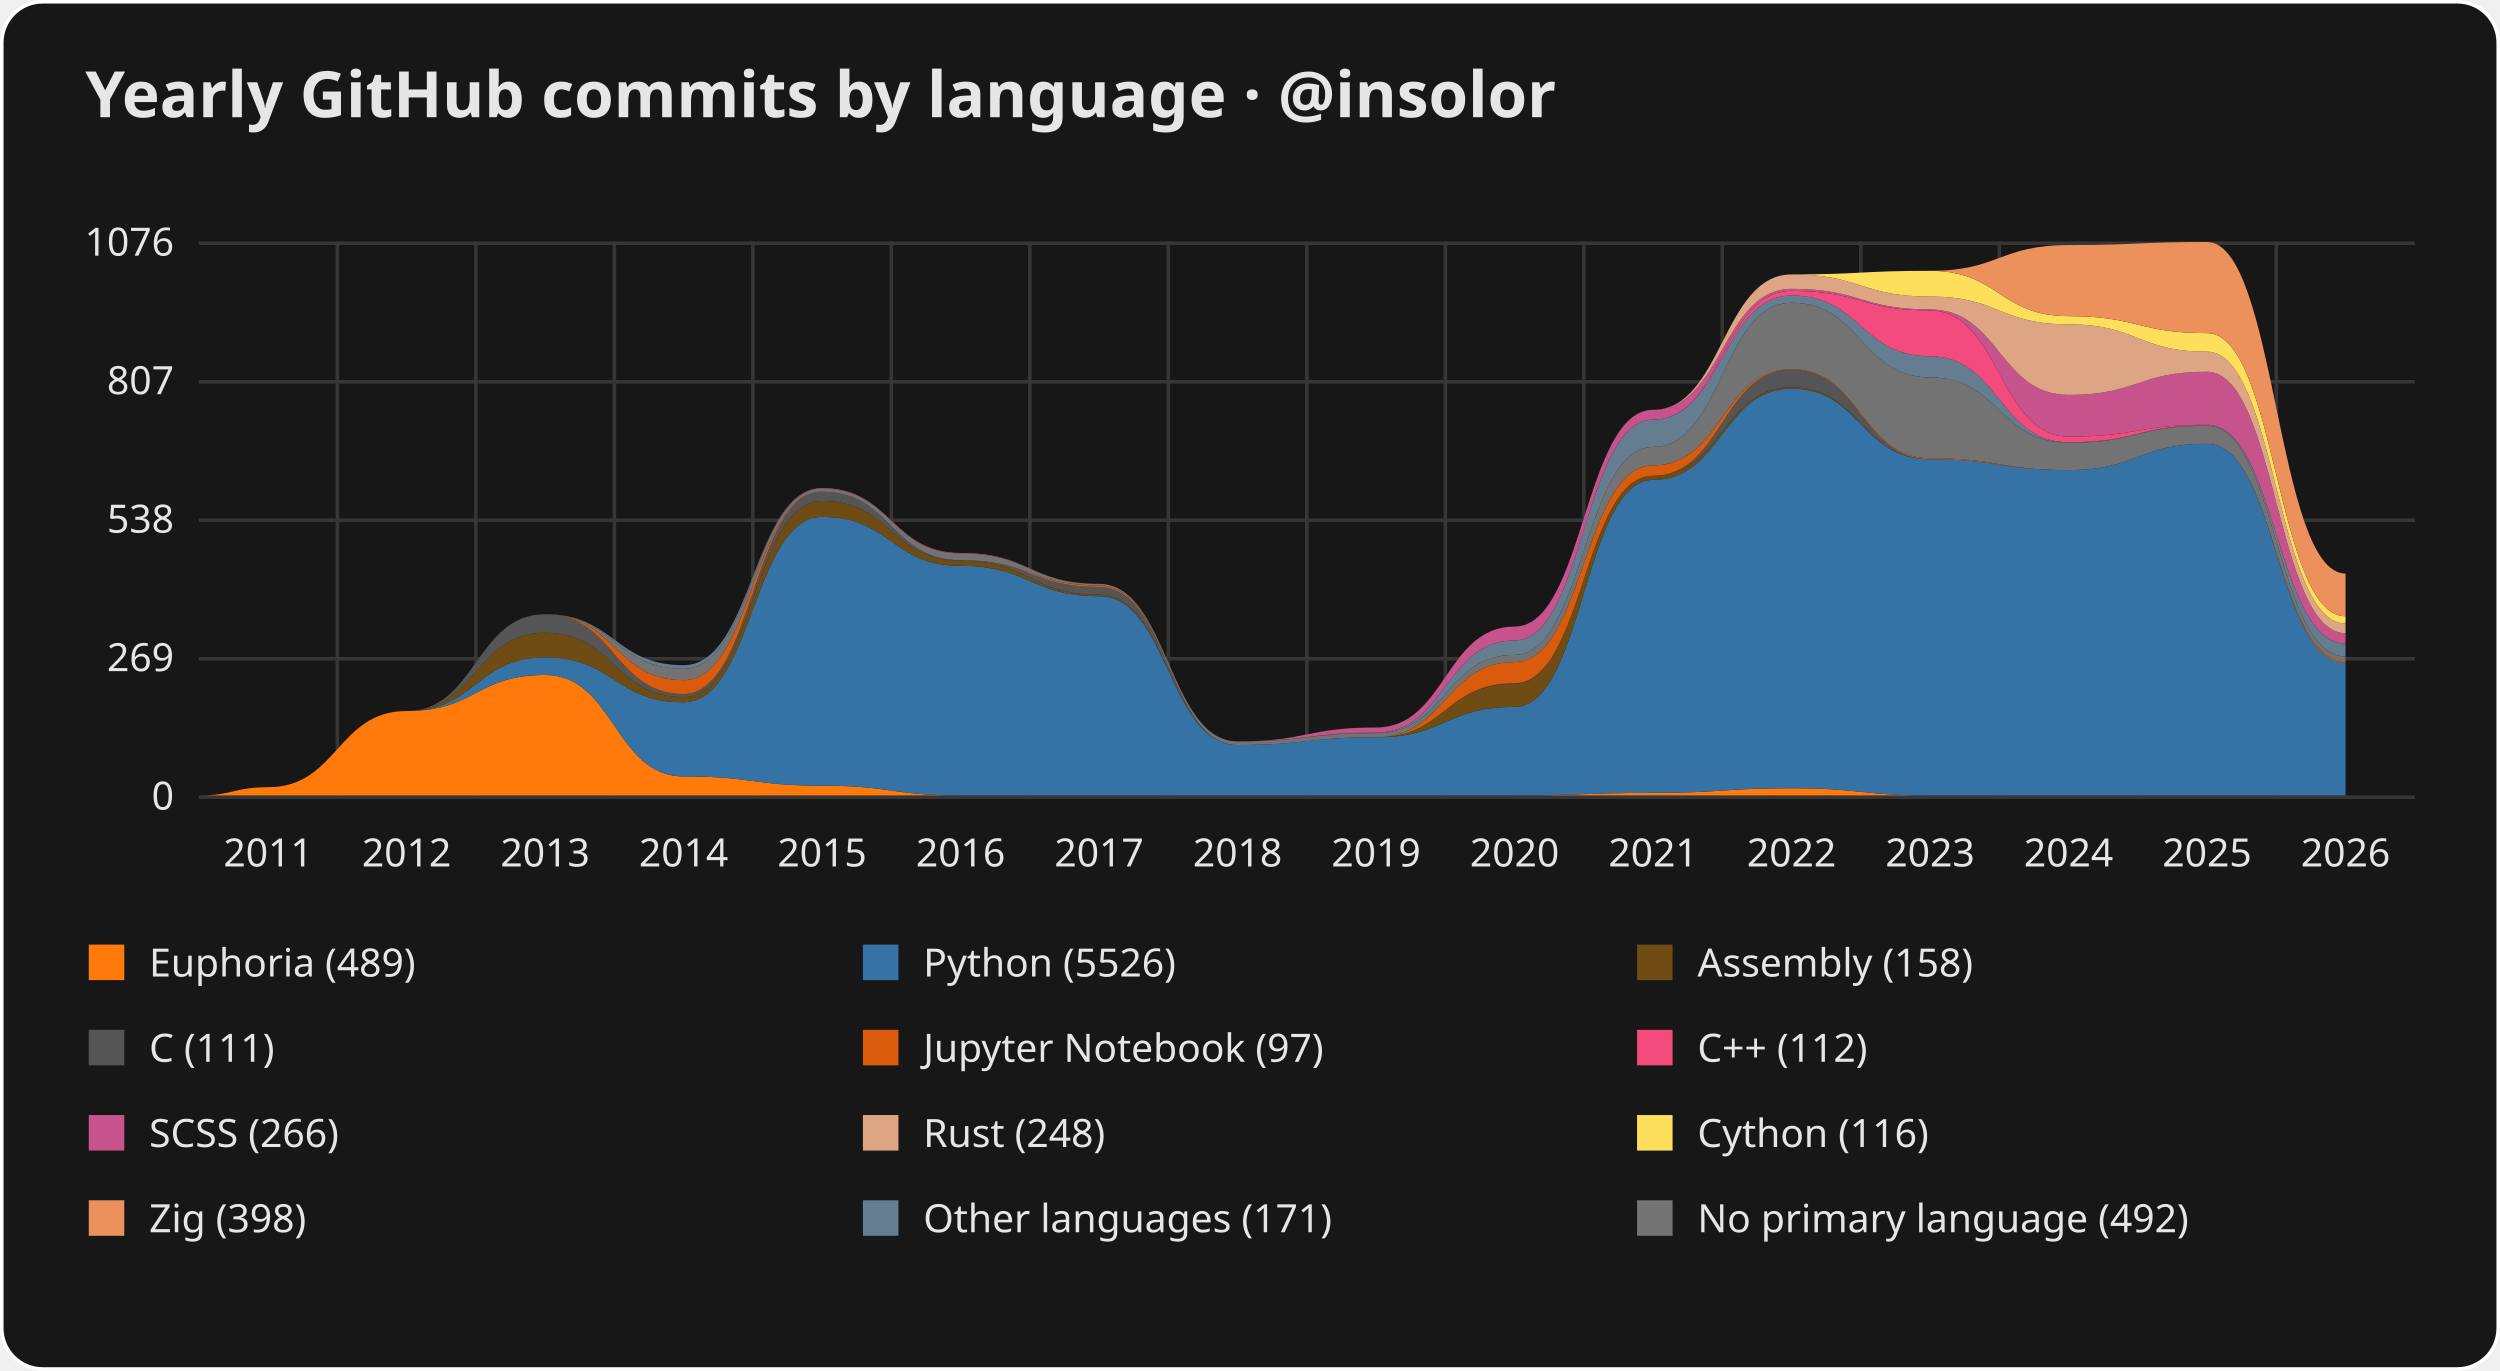
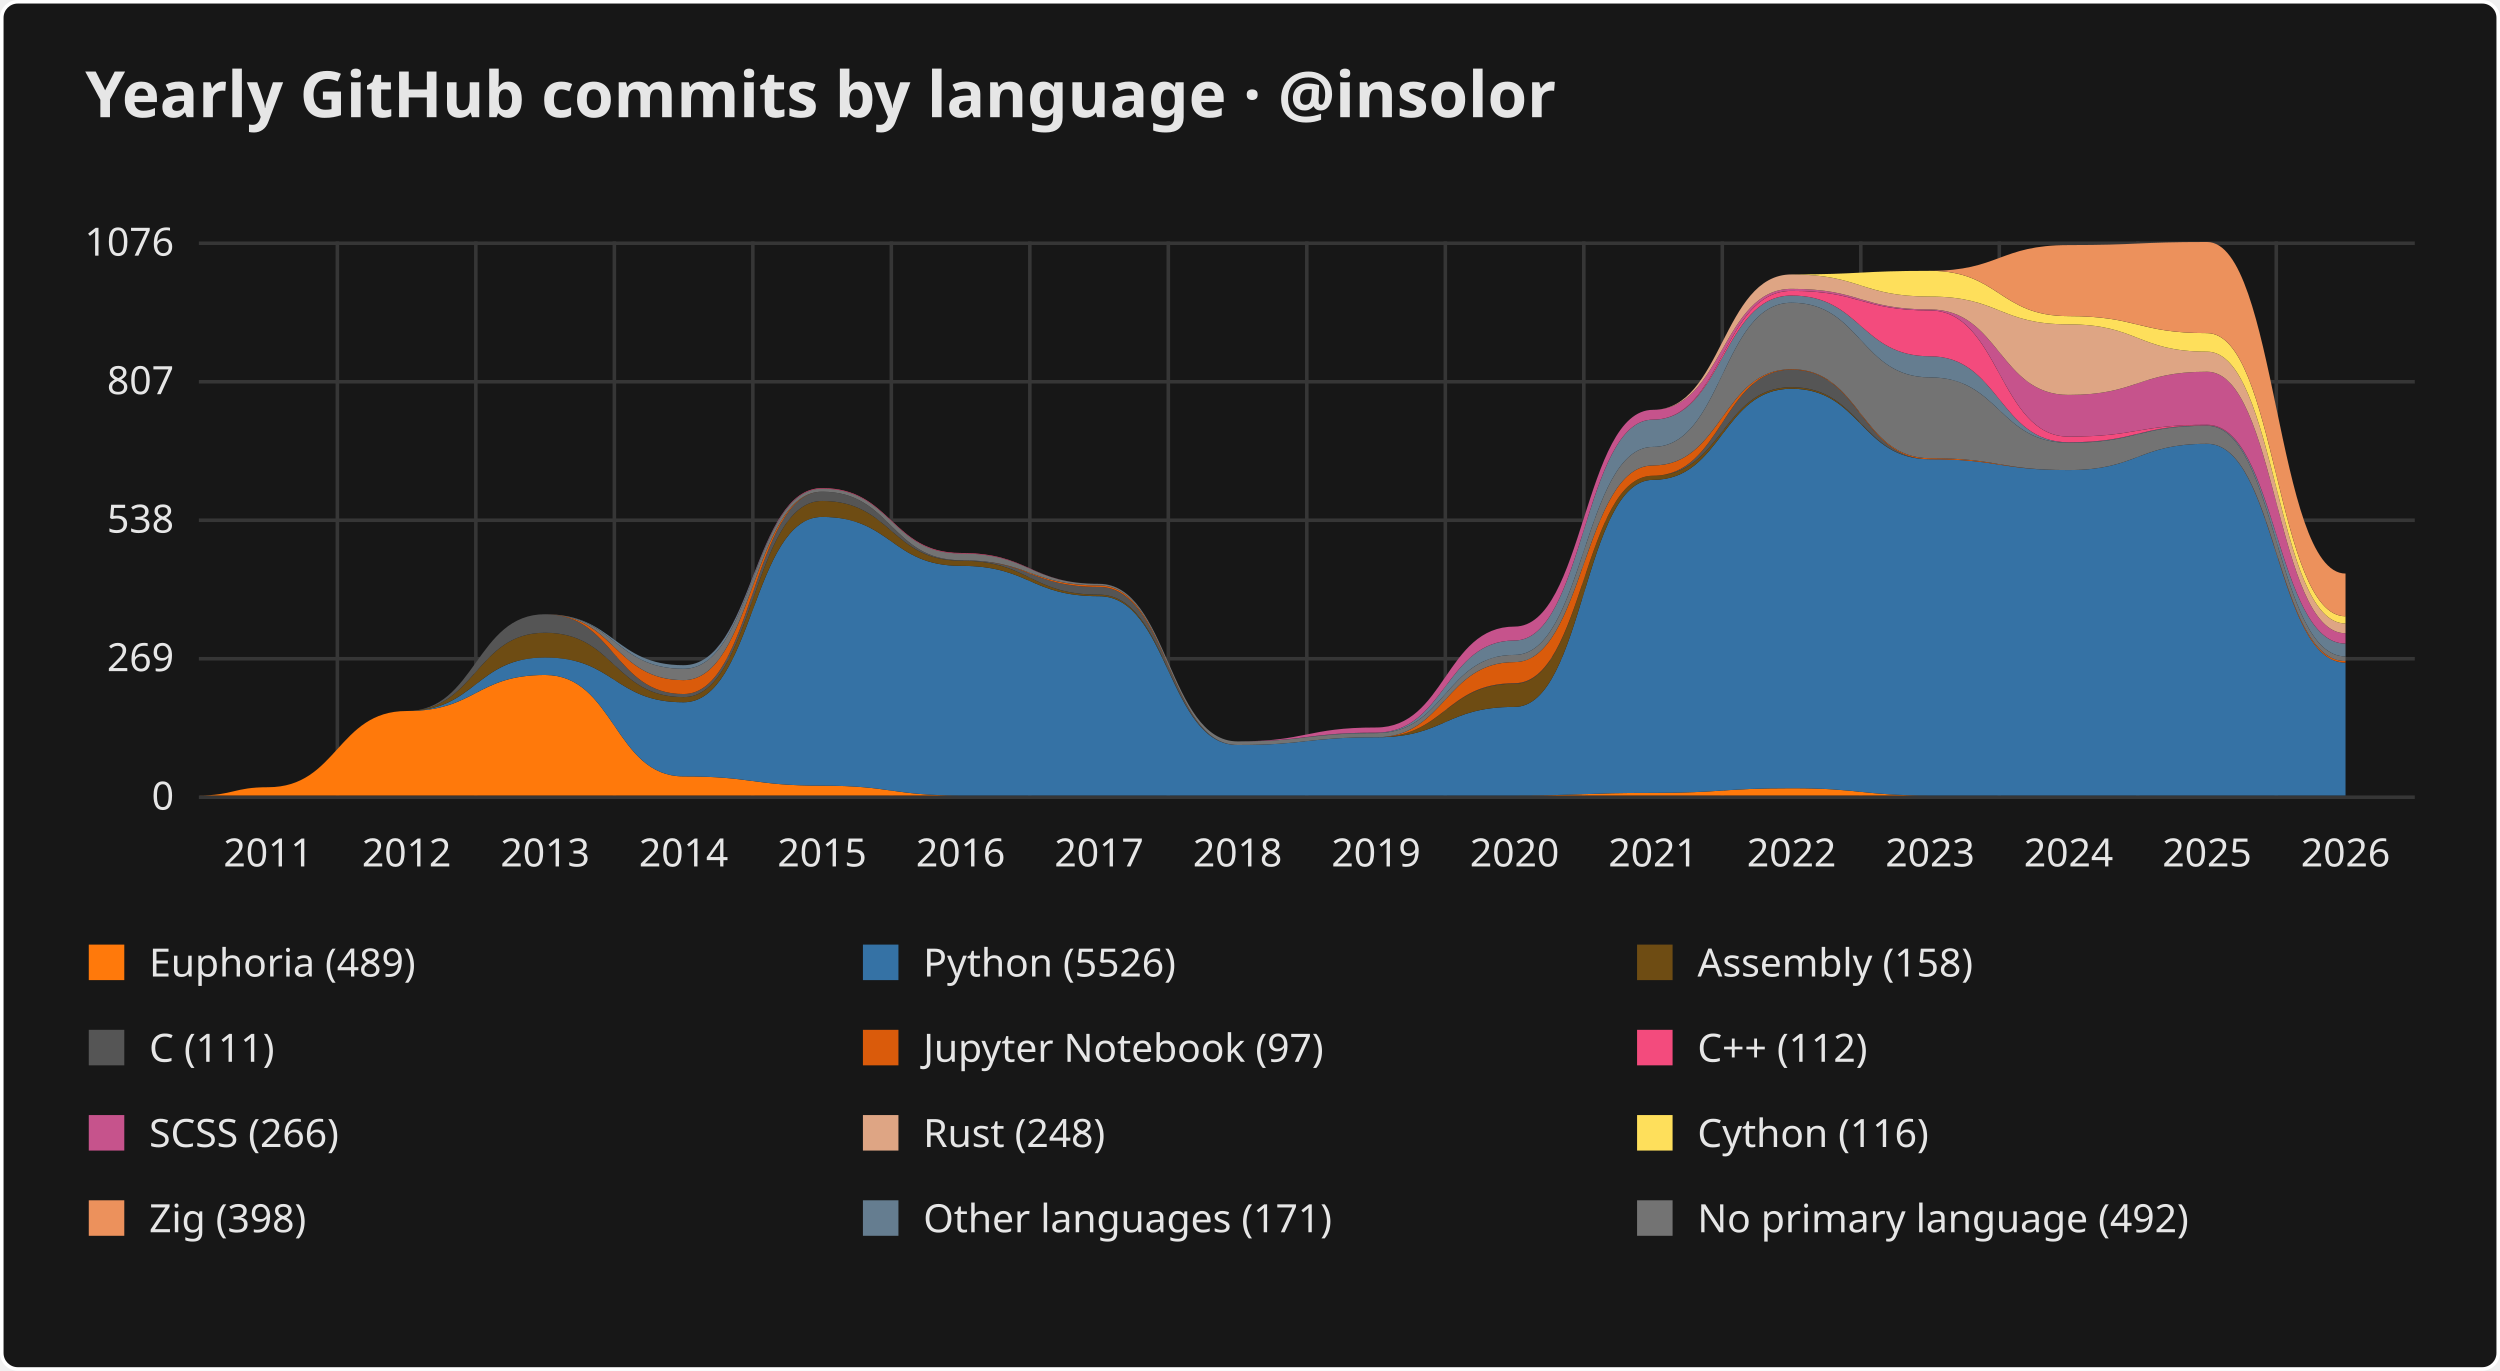
<svg xmlns="http://www.w3.org/2000/svg" viewBox="0 0 704 386" width="704" height="386" role="img" aria-labelledby="title description" font-family="system-ui, sans-serif">
-   <rect x="0.5" y="0.5" width="703" height="385" fill="#171717" rx="11.5" stroke="#ffffff" stroke-width="1" />
+   <rect x="0.5" y="0.5" width="703" height="385" fill="#171717" rx="4.5" stroke="#ffffff" stroke-width="1" />
  <text x="24" y="33" font-size="18" fill="#e6e6e6" font-weight="600">Yearly GitHub commits by language · @insolor</text>
  <rect x="56" y="224.0" width="624" height="1" fill="#363636" />
  <text x="49" y="228.0" font-size="11" fill="#e6e6e6" text-anchor="end">0</text>
  <rect x="56" y="185.0" width="624" height="1" fill="#363636" />
  <text x="49" y="189.0" font-size="11" fill="#e6e6e6" text-anchor="end">269</text>
  <rect x="56" y="146.0" width="624" height="1" fill="#363636" />
  <text x="49" y="150.0" font-size="11" fill="#e6e6e6" text-anchor="end">538</text>
  <rect x="56" y="107.0" width="624" height="1" fill="#363636" />
  <text x="49" y="111.0" font-size="11" fill="#e6e6e6" text-anchor="end">807</text>
  <rect x="56" y="68.0" width="624" height="1" fill="#363636" />
  <text x="49" y="72.0" font-size="11" fill="#e6e6e6" text-anchor="end">1076</text>
  <text x="75.5" y="244" font-size="11" fill="#e6e6e6" text-anchor="middle">2011</text>
  <rect x="94.5" y="68" width="1" height="156" fill="#363636" />
  <text x="114.5" y="244" font-size="11" fill="#e6e6e6" text-anchor="middle">2012</text>
  <rect x="133.5" y="68" width="1" height="156" fill="#363636" />
  <text x="153.5" y="244" font-size="11" fill="#e6e6e6" text-anchor="middle">2013</text>
  <rect x="172.5" y="68" width="1" height="156" fill="#363636" />
  <text x="192.5" y="244" font-size="11" fill="#e6e6e6" text-anchor="middle">2014</text>
  <rect x="211.5" y="68" width="1" height="156" fill="#363636" />
  <text x="231.5" y="244" font-size="11" fill="#e6e6e6" text-anchor="middle">2015</text>
  <rect x="250.5" y="68" width="1" height="156" fill="#363636" />
  <text x="270.5" y="244" font-size="11" fill="#e6e6e6" text-anchor="middle">2016</text>
  <rect x="289.5" y="68" width="1" height="156" fill="#363636" />
  <text x="309.5" y="244" font-size="11" fill="#e6e6e6" text-anchor="middle">2017</text>
  <rect x="328.5" y="68" width="1" height="156" fill="#363636" />
  <text x="348.5" y="244" font-size="11" fill="#e6e6e6" text-anchor="middle">2018</text>
  <rect x="367.5" y="68" width="1" height="156" fill="#363636" />
  <text x="387.5" y="244" font-size="11" fill="#e6e6e6" text-anchor="middle">2019</text>
  <rect x="406.5" y="68" width="1" height="156" fill="#363636" />
  <text x="426.5" y="244" font-size="11" fill="#e6e6e6" text-anchor="middle">2020</text>
  <rect x="445.5" y="68" width="1" height="156" fill="#363636" />
  <text x="465.5" y="244" font-size="11" fill="#e6e6e6" text-anchor="middle">2021</text>
  <rect x="484.5" y="68" width="1" height="156" fill="#363636" />
  <text x="504.5" y="244" font-size="11" fill="#e6e6e6" text-anchor="middle">2022</text>
  <rect x="523.5" y="68" width="1" height="156" fill="#363636" />
  <text x="543.5" y="244" font-size="11" fill="#e6e6e6" text-anchor="middle">2023</text>
  <rect x="562.5" y="68" width="1" height="156" fill="#363636" />
  <text x="582.5" y="244" font-size="11" fill="#e6e6e6" text-anchor="middle">2024</text>
  <rect x="601.5" y="68" width="1" height="156" fill="#363636" />
  <text x="621.5" y="244" font-size="11" fill="#e6e6e6" text-anchor="middle">2025</text>
  <rect x="640.5" y="68" width="1" height="156" fill="#363636" />
  <text x="660.5" y="244" font-size="11" fill="#e6e6e6" text-anchor="middle">2026</text>
  <path d="M 56.000 224.000 C 65.750 224.000 65.750 221.680 75.500 221.680 C 95.000 221.680 95.000 200.223 114.500 200.223 C 134.000 200.223 134.000 190.074 153.500 190.074 C 173.000 190.074 173.000 218.636 192.500 218.636 C 212.000 218.636 212.000 221.245 231.500 221.245 C 251.000 221.245 251.000 224.000 270.500 224.000 C 290.000 224.000 290.000 224.000 309.500 224.000 C 329.000 224.000 329.000 224.000 348.500 224.000 C 368.000 224.000 368.000 224.000 387.500 224.000 C 407.000 224.000 407.000 224.000 426.500 224.000 C 446.000 224.000 446.000 223.275 465.500 223.275 C 485.000 223.275 485.000 221.970 504.500 221.970 C 524.000 221.970 524.000 224.000 543.500 224.000 C 563.000 224.000 563.000 224.000 582.500 224.000 C 602.000 224.000 602.000 224.000 621.500 224.000 C 641.000 224.000 641.000 224.000 660.500 224.000 L 660.500 224.000 C 641.000 224.000 641.000 224.000 621.500 224.000 C 602.000 224.000 602.000 224.000 582.500 224.000 C 563.000 224.000 563.000 224.000 543.500 224.000 C 524.000 224.000 524.000 224.000 504.500 224.000 C 485.000 224.000 485.000 224.000 465.500 224.000 C 446.000 224.000 446.000 224.000 426.500 224.000 C 407.000 224.000 407.000 224.000 387.500 224.000 C 368.000 224.000 368.000 224.000 348.500 224.000 C 329.000 224.000 329.000 224.000 309.500 224.000 C 290.000 224.000 290.000 224.000 270.500 224.000 C 251.000 224.000 251.000 224.000 231.500 224.000 C 212.000 224.000 212.000 224.000 192.500 224.000 C 173.000 224.000 173.000 224.000 153.500 224.000 C 134.000 224.000 134.000 224.000 114.500 224.000 C 95.000 224.000 95.000 224.000 75.500 224.000 C 65.750 224.000 65.750 224.000 56.000 224.000 Z" fill="#FF790B" />
  <path d="M 56.000 224.000 C 65.750 224.000 65.750 221.680 75.500 221.680 C 95.000 221.680 95.000 200.223 114.500 200.223 C 134.000 200.223 134.000 185.145 153.500 185.145 C 173.000 185.145 173.000 197.758 192.500 197.758 C 212.000 197.758 212.000 145.565 231.500 145.565 C 251.000 145.565 251.000 159.338 270.500 159.338 C 290.000 159.338 290.000 167.892 309.500 167.892 C 329.000 167.892 329.000 209.792 348.500 209.792 C 368.000 209.792 368.000 207.617 387.500 207.617 C 407.000 207.617 407.000 199.063 426.500 199.063 C 446.000 199.063 446.000 135.126 465.500 135.126 C 485.000 135.126 485.000 109.465 504.500 109.465 C 524.000 109.465 524.000 129.327 543.500 129.327 C 563.000 129.327 563.000 132.372 582.500 132.372 C 602.000 132.372 602.000 124.978 621.500 124.978 C 641.000 124.978 641.000 186.595 660.500 186.595 L 660.500 224.000 C 641.000 224.000 641.000 224.000 621.500 224.000 C 602.000 224.000 602.000 224.000 582.500 224.000 C 563.000 224.000 563.000 224.000 543.500 224.000 C 524.000 224.000 524.000 221.970 504.500 221.970 C 485.000 221.970 485.000 223.275 465.500 223.275 C 446.000 223.275 446.000 224.000 426.500 224.000 C 407.000 224.000 407.000 224.000 387.500 224.000 C 368.000 224.000 368.000 224.000 348.500 224.000 C 329.000 224.000 329.000 224.000 309.500 224.000 C 290.000 224.000 290.000 224.000 270.500 224.000 C 251.000 224.000 251.000 221.245 231.500 221.245 C 212.000 221.245 212.000 218.636 192.500 218.636 C 173.000 218.636 173.000 190.074 153.500 190.074 C 134.000 190.074 134.000 200.223 114.500 200.223 C 95.000 200.223 95.000 221.680 75.500 221.680 C 65.750 221.680 65.750 224.000 56.000 224.000 Z" fill="#3572A5" />
  <path d="M 56.000 224.000 C 65.750 224.000 65.750 221.680 75.500 221.680 C 95.000 221.680 95.000 200.223 114.500 200.223 C 134.000 200.223 134.000 178.186 153.500 178.186 C 173.000 178.186 173.000 196.309 192.500 196.309 C 212.000 196.309 212.000 141.071 231.500 141.071 C 251.000 141.071 251.000 157.888 270.500 157.888 C 290.000 157.888 290.000 167.457 309.500 167.457 C 329.000 167.457 329.000 209.792 348.500 209.792 C 368.000 209.792 368.000 207.617 387.500 207.617 C 407.000 207.617 407.000 192.539 426.500 192.539 C 446.000 192.539 446.000 133.967 465.500 133.967 C 485.000 133.967 485.000 109.030 504.500 109.030 C 524.000 109.030 524.000 129.327 543.500 129.327 C 563.000 129.327 563.000 132.372 582.500 132.372 C 602.000 132.372 602.000 124.978 621.500 124.978 C 641.000 124.978 641.000 186.595 660.500 186.595 L 660.500 186.595 C 641.000 186.595 641.000 124.978 621.500 124.978 C 602.000 124.978 602.000 132.372 582.500 132.372 C 563.000 132.372 563.000 129.327 543.500 129.327 C 524.000 129.327 524.000 109.465 504.500 109.465 C 485.000 109.465 485.000 135.126 465.500 135.126 C 446.000 135.126 446.000 199.063 426.500 199.063 C 407.000 199.063 407.000 207.617 387.500 207.617 C 368.000 207.617 368.000 209.792 348.500 209.792 C 329.000 209.792 329.000 167.892 309.500 167.892 C 290.000 167.892 290.000 159.338 270.500 159.338 C 251.000 159.338 251.000 145.565 231.500 145.565 C 212.000 145.565 212.000 197.758 192.500 197.758 C 173.000 197.758 173.000 185.145 153.500 185.145 C 134.000 185.145 134.000 200.223 114.500 200.223 C 95.000 200.223 95.000 221.680 75.500 221.680 C 65.750 221.680 65.750 224.000 56.000 224.000 Z" fill="#6E4C13" />
  <path d="M 56.000 224.000 C 65.750 224.000 65.750 221.680 75.500 221.680 C 95.000 221.680 95.000 200.223 114.500 200.223 C 134.000 200.223 134.000 172.967 153.500 172.967 C 173.000 172.967 173.000 195.439 192.500 195.439 C 212.000 195.439 212.000 138.461 231.500 138.461 C 251.000 138.461 251.000 157.743 270.500 157.743 C 290.000 157.743 290.000 165.283 309.500 165.283 C 329.000 165.283 329.000 209.792 348.500 209.792 C 368.000 209.792 368.000 207.617 387.500 207.617 C 407.000 207.617 407.000 192.394 426.500 192.394 C 446.000 192.394 446.000 133.967 465.500 133.967 C 485.000 133.967 485.000 104.100 504.500 104.100 C 524.000 104.100 524.000 129.327 543.500 129.327 C 563.000 129.327 563.000 132.372 582.500 132.372 C 602.000 132.372 602.000 124.978 621.500 124.978 C 641.000 124.978 641.000 186.595 660.500 186.595 L 660.500 186.595 C 641.000 186.595 641.000 124.978 621.500 124.978 C 602.000 124.978 602.000 132.372 582.500 132.372 C 563.000 132.372 563.000 129.327 543.500 129.327 C 524.000 129.327 524.000 109.030 504.500 109.030 C 485.000 109.030 485.000 133.967 465.500 133.967 C 446.000 133.967 446.000 192.539 426.500 192.539 C 407.000 192.539 407.000 207.617 387.500 207.617 C 368.000 207.617 368.000 209.792 348.500 209.792 C 329.000 209.792 329.000 167.457 309.500 167.457 C 290.000 167.457 290.000 157.888 270.500 157.888 C 251.000 157.888 251.000 141.071 231.500 141.071 C 212.000 141.071 212.000 196.309 192.500 196.309 C 173.000 196.309 173.000 178.186 153.500 178.186 C 134.000 178.186 134.000 200.223 114.500 200.223 C 95.000 200.223 95.000 221.680 75.500 221.680 C 65.750 221.680 65.750 224.000 56.000 224.000 Z" fill="#555555" />
  <path d="M 56.000 224.000 C 65.750 224.000 65.750 221.680 75.500 221.680 C 95.000 221.680 95.000 200.223 114.500 200.223 C 134.000 200.223 134.000 172.967 153.500 172.967 C 173.000 172.967 173.000 191.524 192.500 191.524 C 212.000 191.524 212.000 138.461 231.500 138.461 C 251.000 138.461 251.000 157.743 270.500 157.743 C 290.000 157.743 290.000 164.848 309.500 164.848 C 329.000 164.848 329.000 209.792 348.500 209.792 C 368.000 209.792 368.000 207.617 387.500 207.617 C 407.000 207.617 407.000 186.450 426.500 186.450 C 446.000 186.450 446.000 131.067 465.500 131.067 C 485.000 131.067 485.000 103.955 504.500 103.955 C 524.000 103.955 524.000 129.037 543.500 129.037 C 563.000 129.037 563.000 132.372 582.500 132.372 C 602.000 132.372 602.000 124.978 621.500 124.978 C 641.000 124.978 641.000 186.160 660.500 186.160 L 660.500 186.595 C 641.000 186.595 641.000 124.978 621.500 124.978 C 602.000 124.978 602.000 132.372 582.500 132.372 C 563.000 132.372 563.000 129.327 543.500 129.327 C 524.000 129.327 524.000 104.100 504.500 104.100 C 485.000 104.100 485.000 133.967 465.500 133.967 C 446.000 133.967 446.000 192.394 426.500 192.394 C 407.000 192.394 407.000 207.617 387.500 207.617 C 368.000 207.617 368.000 209.792 348.500 209.792 C 329.000 209.792 329.000 165.283 309.500 165.283 C 290.000 165.283 290.000 157.743 270.500 157.743 C 251.000 157.743 251.000 138.461 231.500 138.461 C 212.000 138.461 212.000 195.439 192.500 195.439 C 173.000 195.439 173.000 172.967 153.500 172.967 C 134.000 172.967 134.000 200.223 114.500 200.223 C 95.000 200.223 95.000 221.680 75.500 221.680 C 65.750 221.680 65.750 224.000 56.000 224.000 Z" fill="#DA5B0B" />
  <path d="M 56.000 224.000 C 65.750 224.000 65.750 221.680 75.500 221.680 C 95.000 221.680 95.000 200.223 114.500 200.223 C 134.000 200.223 134.000 172.967 153.500 172.967 C 173.000 172.967 173.000 188.335 192.500 188.335 C 212.000 188.335 212.000 137.591 231.500 137.591 C 251.000 137.591 251.000 155.859 270.500 155.859 C 290.000 155.859 290.000 164.413 309.500 164.413 C 329.000 164.413 329.000 208.777 348.500 208.777 C 368.000 208.777 368.000 206.457 387.500 206.457 C 407.000 206.457 407.000 184.420 426.500 184.420 C 446.000 184.420 446.000 125.848 465.500 125.848 C 485.000 125.848 485.000 85.253 504.500 85.253 C 524.000 85.253 524.000 106.275 543.500 106.275 C 563.000 106.275 563.000 124.688 582.500 124.688 C 602.000 124.688 602.000 119.903 621.500 119.903 C 641.000 119.903 641.000 184.855 660.500 184.855 L 660.500 186.160 C 641.000 186.160 641.000 124.978 621.500 124.978 C 602.000 124.978 602.000 132.372 582.500 132.372 C 563.000 132.372 563.000 129.037 543.500 129.037 C 524.000 129.037 524.000 103.955 504.500 103.955 C 485.000 103.955 485.000 131.067 465.500 131.067 C 446.000 131.067 446.000 186.450 426.500 186.450 C 407.000 186.450 407.000 207.617 387.500 207.617 C 368.000 207.617 368.000 209.792 348.500 209.792 C 329.000 209.792 329.000 164.848 309.500 164.848 C 290.000 164.848 290.000 157.743 270.500 157.743 C 251.000 157.743 251.000 138.461 231.500 138.461 C 212.000 138.461 212.000 191.524 192.500 191.524 C 173.000 191.524 173.000 172.967 153.500 172.967 C 134.000 172.967 134.000 200.223 114.500 200.223 C 95.000 200.223 95.000 221.680 75.500 221.680 C 65.750 221.680 65.750 224.000 56.000 224.000 Z" fill="#737373" />
  <path d="M 56.000 224.000 C 65.750 224.000 65.750 221.680 75.500 221.680 C 95.000 221.680 95.000 200.223 114.500 200.223 C 134.000 200.223 134.000 172.967 153.500 172.967 C 173.000 172.967 173.000 187.320 192.500 187.320 C 212.000 187.320 212.000 137.591 231.500 137.591 C 251.000 137.591 251.000 155.859 270.500 155.859 C 290.000 155.859 290.000 164.413 309.500 164.413 C 329.000 164.413 329.000 208.777 348.500 208.777 C 368.000 208.777 368.000 206.312 387.500 206.312 C 407.000 206.312 407.000 180.361 426.500 180.361 C 446.000 180.361 446.000 118.164 465.500 118.164 C 485.000 118.164 485.000 83.223 504.500 83.223 C 524.000 83.223 524.000 100.331 543.500 100.331 C 563.000 100.331 563.000 124.543 582.500 124.543 C 602.000 124.543 602.000 119.758 621.500 119.758 C 641.000 119.758 641.000 181.230 660.500 181.230 L 660.500 184.855 C 641.000 184.855 641.000 119.903 621.500 119.903 C 602.000 119.903 602.000 124.688 582.500 124.688 C 563.000 124.688 563.000 106.275 543.500 106.275 C 524.000 106.275 524.000 85.253 504.500 85.253 C 485.000 85.253 485.000 125.848 465.500 125.848 C 446.000 125.848 446.000 184.420 426.500 184.420 C 407.000 184.420 407.000 206.457 387.500 206.457 C 368.000 206.457 368.000 208.777 348.500 208.777 C 329.000 208.777 329.000 164.413 309.500 164.413 C 290.000 164.413 290.000 155.859 270.500 155.859 C 251.000 155.859 251.000 137.591 231.500 137.591 C 212.000 137.591 212.000 188.335 192.500 188.335 C 173.000 188.335 173.000 172.967 153.500 172.967 C 134.000 172.967 134.000 200.223 114.500 200.223 C 95.000 200.223 95.000 221.680 75.500 221.680 C 65.750 221.680 65.750 224.000 56.000 224.000 Z" fill="#657d90" />
  <path d="M 56.000 224.000 C 65.750 224.000 65.750 221.680 75.500 221.680 C 95.000 221.680 95.000 200.223 114.500 200.223 C 134.000 200.223 134.000 172.967 153.500 172.967 C 173.000 172.967 173.000 187.320 192.500 187.320 C 212.000 187.320 212.000 137.446 231.500 137.446 C 251.000 137.446 251.000 155.714 270.500 155.714 C 290.000 155.714 290.000 164.413 309.500 164.413 C 329.000 164.413 329.000 208.777 348.500 208.777 C 368.000 208.777 368.000 206.312 387.500 206.312 C 407.000 206.312 407.000 180.361 426.500 180.361 C 446.000 180.361 446.000 118.164 465.500 118.164 C 485.000 118.164 485.000 81.918 504.500 81.918 C 524.000 81.918 524.000 87.428 543.500 87.428 C 563.000 87.428 563.000 122.948 582.500 122.948 C 602.000 122.948 602.000 119.613 621.500 119.613 C 641.000 119.613 641.000 181.230 660.500 181.230 L 660.500 181.230 C 641.000 181.230 641.000 119.758 621.500 119.758 C 602.000 119.758 602.000 124.543 582.500 124.543 C 563.000 124.543 563.000 100.331 543.500 100.331 C 524.000 100.331 524.000 83.223 504.500 83.223 C 485.000 83.223 485.000 118.164 465.500 118.164 C 446.000 118.164 446.000 180.361 426.500 180.361 C 407.000 180.361 407.000 206.312 387.500 206.312 C 368.000 206.312 368.000 208.777 348.500 208.777 C 329.000 208.777 329.000 164.413 309.500 164.413 C 290.000 164.413 290.000 155.859 270.500 155.859 C 251.000 155.859 251.000 137.591 231.500 137.591 C 212.000 137.591 212.000 187.320 192.500 187.320 C 173.000 187.320 173.000 172.967 153.500 172.967 C 134.000 172.967 134.000 200.223 114.500 200.223 C 95.000 200.223 95.000 221.680 75.500 221.680 C 65.750 221.680 65.750 224.000 56.000 224.000 Z" fill="#f34b7d" />
  <path d="M 56.000 224.000 C 65.750 224.000 65.750 221.680 75.500 221.680 C 95.000 221.680 95.000 200.223 114.500 200.223 C 134.000 200.223 134.000 172.967 153.500 172.967 C 173.000 172.967 173.000 187.320 192.500 187.320 C 212.000 187.320 212.000 137.446 231.500 137.446 C 251.000 137.446 251.000 155.714 270.500 155.714 C 290.000 155.714 290.000 164.413 309.500 164.413 C 329.000 164.413 329.000 208.777 348.500 208.777 C 368.000 208.777 368.000 204.862 387.500 204.862 C 407.000 204.862 407.000 176.446 426.500 176.446 C 446.000 176.446 446.000 115.409 465.500 115.409 C 485.000 115.409 485.000 81.338 504.500 81.338 C 524.000 81.338 524.000 87.138 543.500 87.138 C 563.000 87.138 563.000 111.204 582.500 111.204 C 602.000 111.204 602.000 104.680 621.500 104.680 C 641.000 104.680 641.000 178.331 660.500 178.331 L 660.500 181.230 C 641.000 181.230 641.000 119.613 621.500 119.613 C 602.000 119.613 602.000 122.948 582.500 122.948 C 563.000 122.948 563.000 87.428 543.500 87.428 C 524.000 87.428 524.000 81.918 504.500 81.918 C 485.000 81.918 485.000 118.164 465.500 118.164 C 446.000 118.164 446.000 180.361 426.500 180.361 C 407.000 180.361 407.000 206.312 387.500 206.312 C 368.000 206.312 368.000 208.777 348.500 208.777 C 329.000 208.777 329.000 164.413 309.500 164.413 C 290.000 164.413 290.000 155.714 270.500 155.714 C 251.000 155.714 251.000 137.446 231.500 137.446 C 212.000 137.446 212.000 187.320 192.500 187.320 C 173.000 187.320 173.000 172.967 153.500 172.967 C 134.000 172.967 134.000 200.223 114.500 200.223 C 95.000 200.223 95.000 221.680 75.500 221.680 C 65.750 221.680 65.750 224.000 56.000 224.000 Z" fill="#c6538c" />
  <path d="M 56.000 224.000 C 65.750 224.000 65.750 221.680 75.500 221.680 C 95.000 221.680 95.000 200.223 114.500 200.223 C 134.000 200.223 134.000 172.967 153.500 172.967 C 173.000 172.967 173.000 187.320 192.500 187.320 C 212.000 187.320 212.000 137.446 231.500 137.446 C 251.000 137.446 251.000 155.714 270.500 155.714 C 290.000 155.714 290.000 164.413 309.500 164.413 C 329.000 164.413 329.000 208.777 348.500 208.777 C 368.000 208.777 368.000 204.862 387.500 204.862 C 407.000 204.862 407.000 176.446 426.500 176.446 C 446.000 176.446 446.000 115.409 465.500 115.409 C 485.000 115.409 485.000 77.279 504.500 77.279 C 524.000 77.279 524.000 83.513 543.500 83.513 C 563.000 83.513 563.000 91.342 582.500 91.342 C 602.000 91.342 602.000 99.026 621.500 99.026 C 641.000 99.026 641.000 175.576 660.500 175.576 L 660.500 178.331 C 641.000 178.331 641.000 104.680 621.500 104.680 C 602.000 104.680 602.000 111.204 582.500 111.204 C 563.000 111.204 563.000 87.138 543.500 87.138 C 524.000 87.138 524.000 81.338 504.500 81.338 C 485.000 81.338 485.000 115.409 465.500 115.409 C 446.000 115.409 446.000 176.446 426.500 176.446 C 407.000 176.446 407.000 204.862 387.500 204.862 C 368.000 204.862 368.000 208.777 348.500 208.777 C 329.000 208.777 329.000 164.413 309.500 164.413 C 290.000 164.413 290.000 155.714 270.500 155.714 C 251.000 155.714 251.000 137.446 231.500 137.446 C 212.000 137.446 212.000 187.320 192.500 187.320 C 173.000 187.320 173.000 172.967 153.500 172.967 C 134.000 172.967 134.000 200.223 114.500 200.223 C 95.000 200.223 95.000 221.680 75.500 221.680 C 65.750 221.680 65.750 224.000 56.000 224.000 Z" fill="#dea584" />
  <path d="M 56.000 224.000 C 65.750 224.000 65.750 221.680 75.500 221.680 C 95.000 221.680 95.000 200.223 114.500 200.223 C 134.000 200.223 134.000 172.967 153.500 172.967 C 173.000 172.967 173.000 187.320 192.500 187.320 C 212.000 187.320 212.000 137.446 231.500 137.446 C 251.000 137.446 251.000 155.714 270.500 155.714 C 290.000 155.714 290.000 164.413 309.500 164.413 C 329.000 164.413 329.000 208.777 348.500 208.777 C 368.000 208.777 368.000 204.862 387.500 204.862 C 407.000 204.862 407.000 176.446 426.500 176.446 C 446.000 176.446 446.000 115.409 465.500 115.409 C 485.000 115.409 485.000 77.279 504.500 77.279 C 524.000 77.279 524.000 76.264 543.500 76.264 C 563.000 76.264 563.000 89.022 582.500 89.022 C 602.000 89.022 602.000 93.807 621.500 93.807 C 641.000 93.807 641.000 173.546 660.500 173.546 L 660.500 175.576 C 641.000 175.576 641.000 99.026 621.500 99.026 C 602.000 99.026 602.000 91.342 582.500 91.342 C 563.000 91.342 563.000 83.513 543.500 83.513 C 524.000 83.513 524.000 77.279 504.500 77.279 C 485.000 77.279 485.000 115.409 465.500 115.409 C 446.000 115.409 446.000 176.446 426.500 176.446 C 407.000 176.446 407.000 204.862 387.500 204.862 C 368.000 204.862 368.000 208.777 348.500 208.777 C 329.000 208.777 329.000 164.413 309.500 164.413 C 290.000 164.413 290.000 155.714 270.500 155.714 C 251.000 155.714 251.000 137.446 231.500 137.446 C 212.000 137.446 212.000 187.320 192.500 187.320 C 173.000 187.320 173.000 172.967 153.500 172.967 C 134.000 172.967 134.000 200.223 114.500 200.223 C 95.000 200.223 95.000 221.680 75.500 221.680 C 65.750 221.680 65.750 224.000 56.000 224.000 Z" fill="#fedf5b" />
  <path d="M 56.000 224.000 C 65.750 224.000 65.750 221.680 75.500 221.680 C 95.000 221.680 95.000 200.223 114.500 200.223 C 134.000 200.223 134.000 172.967 153.500 172.967 C 173.000 172.967 173.000 187.320 192.500 187.320 C 212.000 187.320 212.000 137.446 231.500 137.446 C 251.000 137.446 251.000 155.714 270.500 155.714 C 290.000 155.714 290.000 164.413 309.500 164.413 C 329.000 164.413 329.000 208.777 348.500 208.777 C 368.000 208.777 368.000 204.862 387.500 204.862 C 407.000 204.862 407.000 176.446 426.500 176.446 C 446.000 176.446 446.000 115.409 465.500 115.409 C 485.000 115.409 485.000 77.279 504.500 77.279 C 524.000 77.279 524.000 76.264 543.500 76.264 C 563.000 76.264 563.000 69.015 582.500 69.015 C 602.000 69.015 602.000 68.145 621.500 68.145 C 641.000 68.145 641.000 161.513 660.500 161.513 L 660.500 173.546 C 641.000 173.546 641.000 93.807 621.500 93.807 C 602.000 93.807 602.000 89.022 582.500 89.022 C 563.000 89.022 563.000 76.264 543.500 76.264 C 524.000 76.264 524.000 77.279 504.500 77.279 C 485.000 77.279 485.000 115.409 465.500 115.409 C 446.000 115.409 446.000 176.446 426.500 176.446 C 407.000 176.446 407.000 204.862 387.500 204.862 C 368.000 204.862 368.000 208.777 348.500 208.777 C 329.000 208.777 329.000 164.413 309.500 164.413 C 290.000 164.413 290.000 155.714 270.500 155.714 C 251.000 155.714 251.000 137.446 231.500 137.446 C 212.000 137.446 212.000 187.320 192.500 187.320 C 173.000 187.320 173.000 172.967 153.500 172.967 C 134.000 172.967 134.000 200.223 114.500 200.223 C 95.000 200.223 95.000 221.680 75.500 221.680 C 65.750 221.680 65.750 224.000 56.000 224.000 Z" fill="#ec915c" />
  <rect x="25.0" y="266" width="10" height="10" fill="#FF790B" />
  <text x="42.0" y="275" font-size="11" fill="#e6e6e6">Euphoria (489)</text>
  <rect x="243.0" y="266" width="10" height="10" fill="#3572A5" />
  <text x="260.0" y="275" font-size="11" fill="#e6e6e6">Python (5526)</text>
  <rect x="461.0" y="266" width="10" height="10" fill="#6E4C13" />
  <text x="478.0" y="275" font-size="11" fill="#e6e6e6">Assembly (158)</text>
  <rect x="25.0" y="290" width="10" height="10" fill="#555555" />
  <text x="42.0" y="299" font-size="11" fill="#e6e6e6">C (111)</text>
  <rect x="243.0" y="290" width="10" height="10" fill="#DA5B0B" />
  <text x="260.0" y="299" font-size="11" fill="#e6e6e6">Jupyter Notebook (97)</text>
  <rect x="461.0" y="290" width="10" height="10" fill="#f34b7d" />
  <text x="478.0" y="299" font-size="11" fill="#e6e6e6">C++ (112)</text>
  <rect x="25.0" y="314" width="10" height="10" fill="#c6538c" />
  <text x="42.0" y="323" font-size="11" fill="#e6e6e6">SCSS (266)</text>
  <rect x="243.0" y="314" width="10" height="10" fill="#dea584" />
  <text x="260.0" y="323" font-size="11" fill="#e6e6e6">Rust (248)</text>
  <rect x="461.0" y="314" width="10" height="10" fill="#fedf5b" />
  <text x="478.0" y="323" font-size="11" fill="#e6e6e6">Cython (116)</text>
  <rect x="25.0" y="338" width="10" height="10" fill="#ec915c" />
  <text x="42.0" y="347" font-size="11" fill="#e6e6e6">Zig (398)</text>
  <rect x="243.0" y="338" width="10" height="10" fill="#657d90" />
  <text x="260.0" y="347" font-size="11" fill="#e6e6e6">Other languages (171)</text>
  <rect x="461.0" y="338" width="10" height="10" fill="#737373" />
  <text x="478.0" y="347" font-size="11" fill="#e6e6e6">No primary language (492)</text>
</svg>
